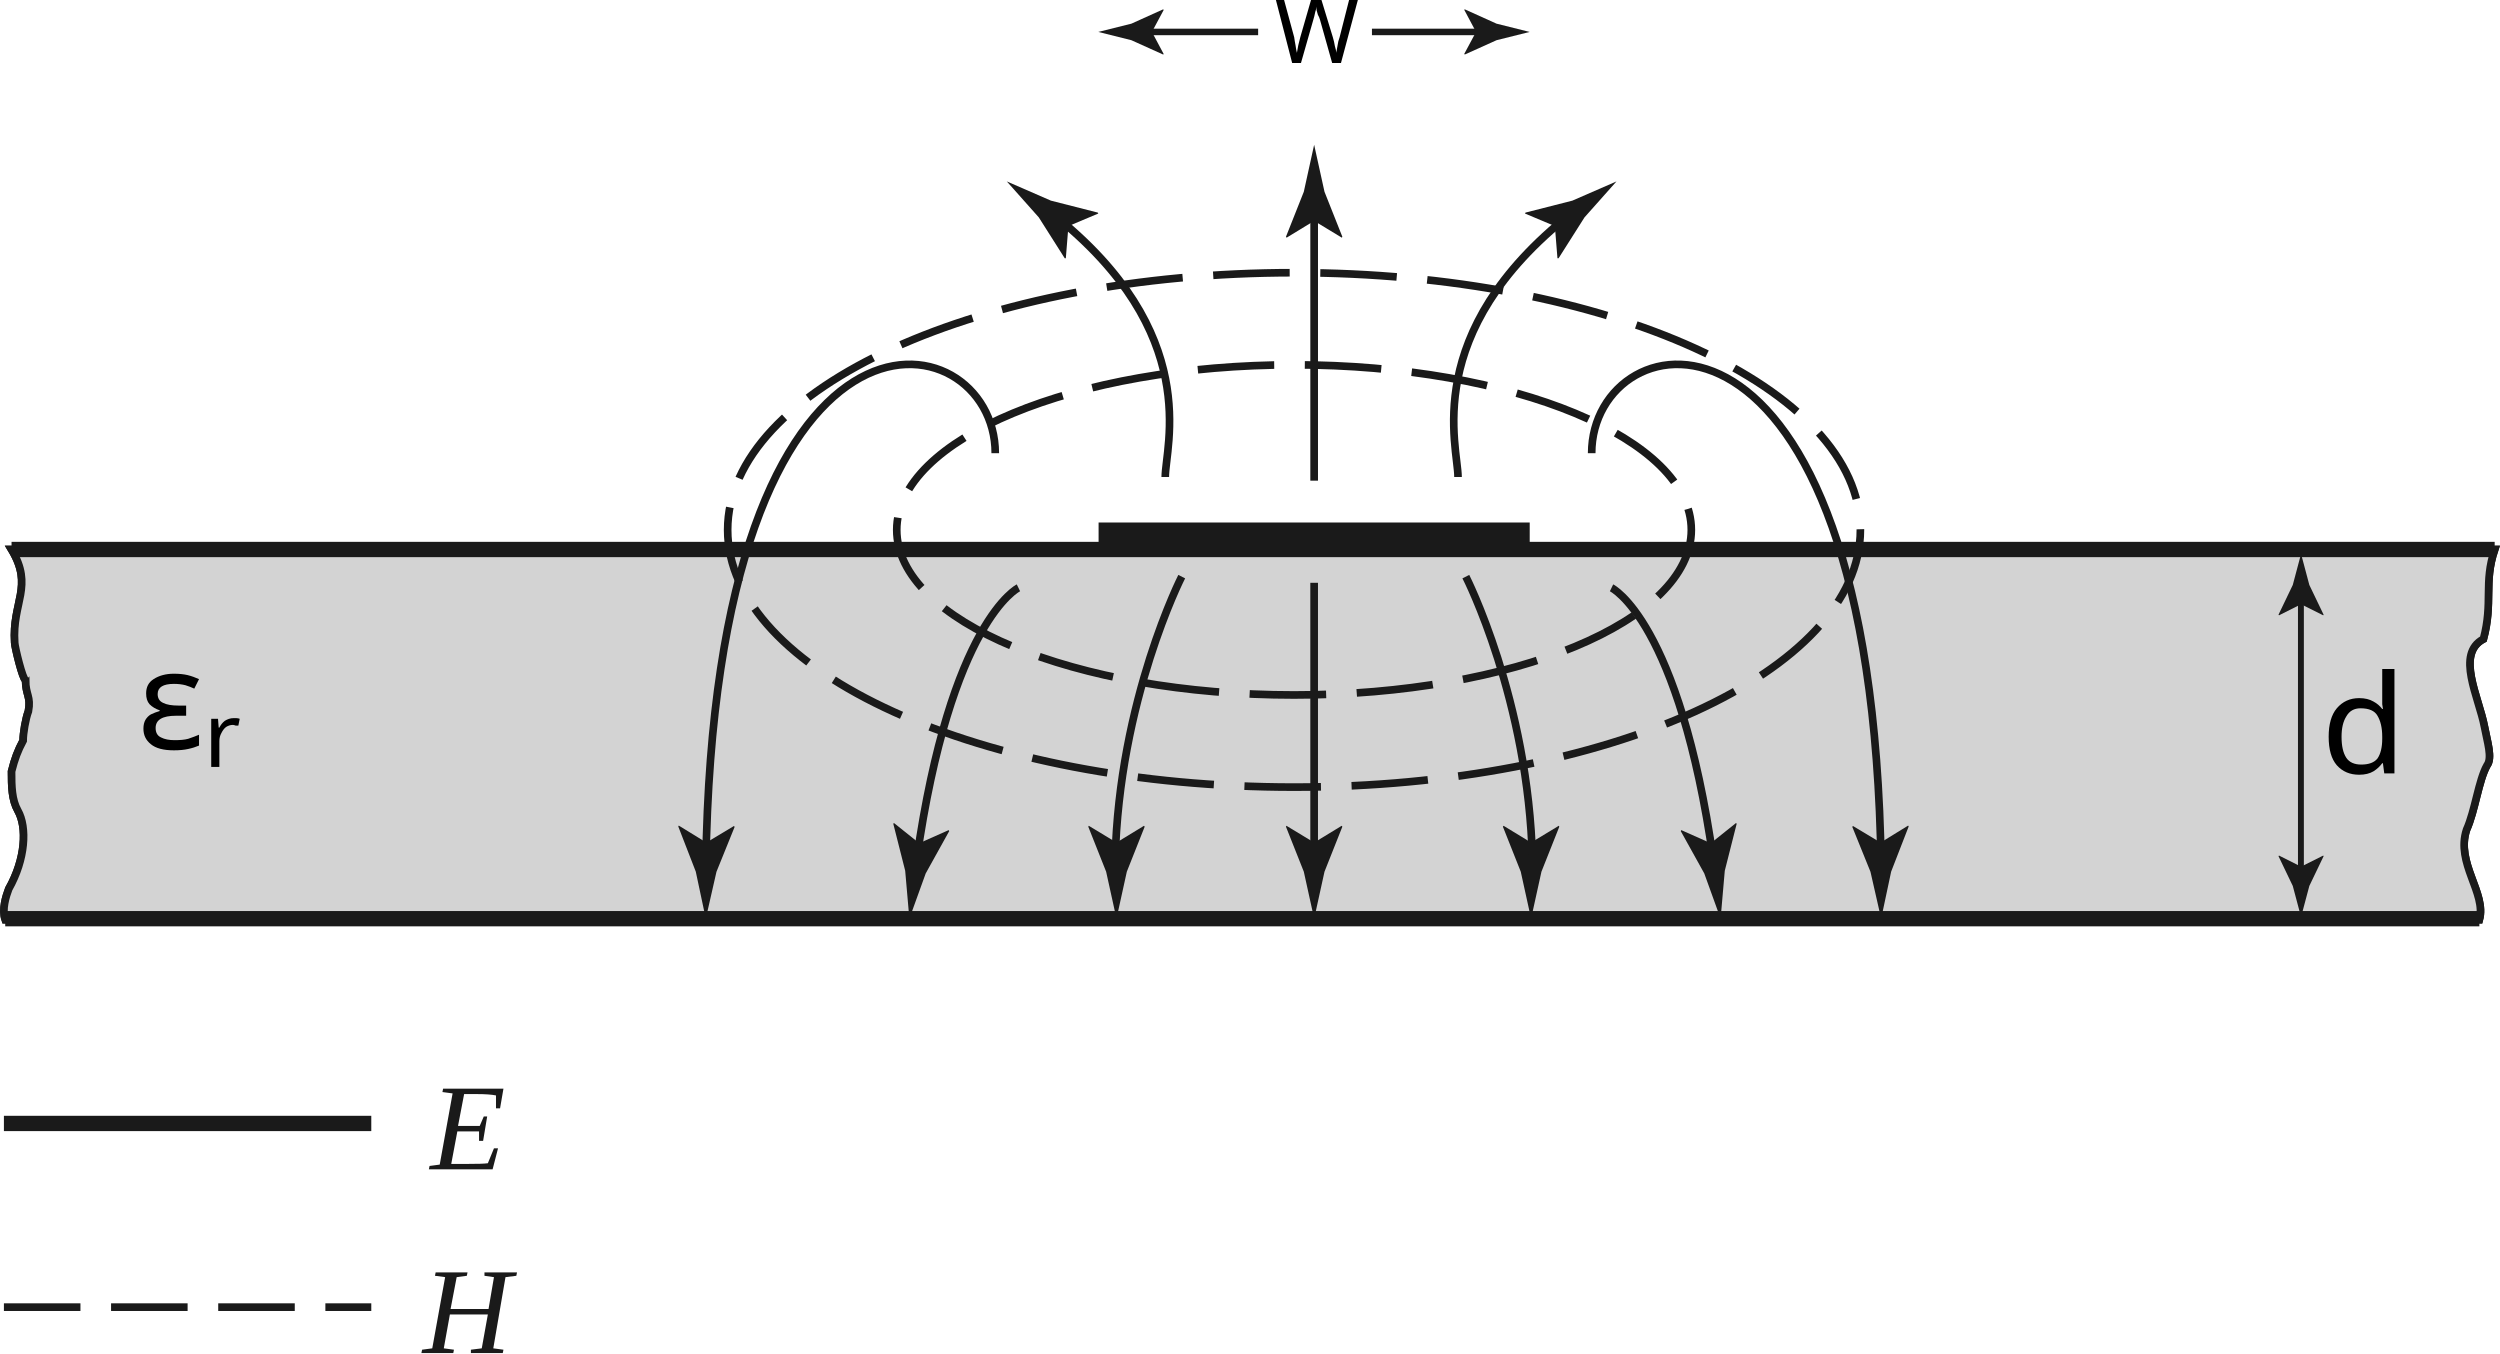
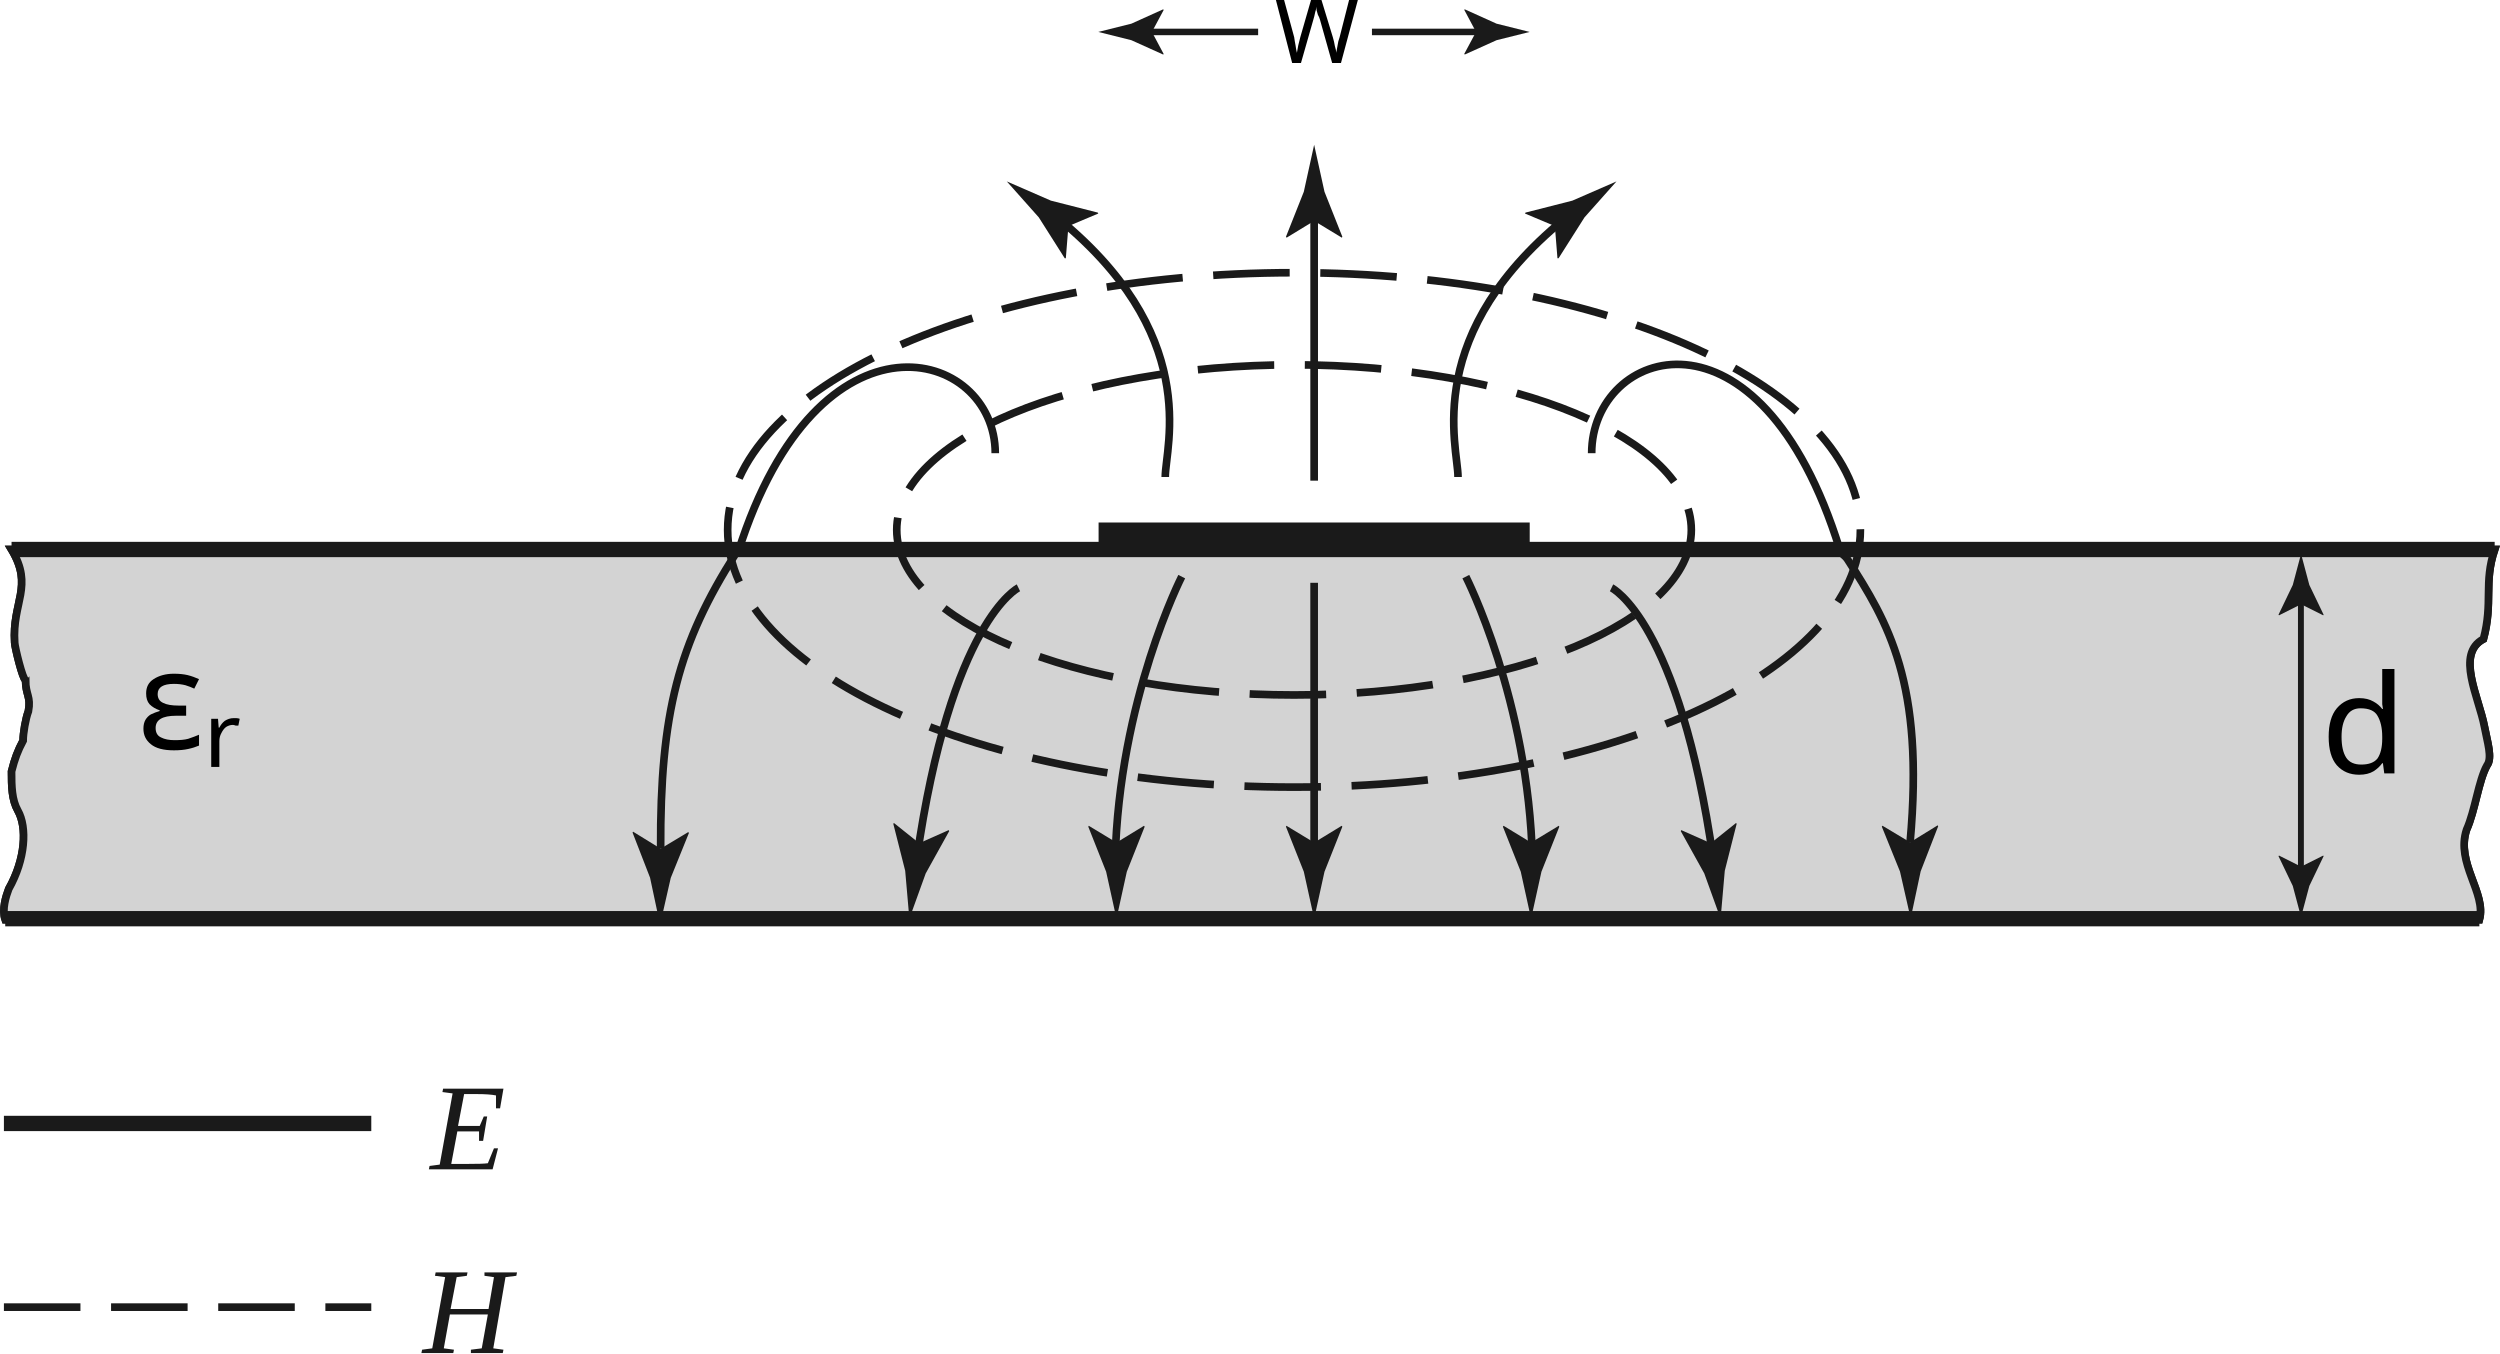
<svg xmlns="http://www.w3.org/2000/svg" width="57.613mm" height="31.182mm" viewBox="0 0 57.613 31.182" version="1.1" id="svg10741">
  <defs id="defs10735">
    <clipPath clipPathUnits="userSpaceOnUse" id="clipPath10340">
      <path d="M 506.481,221.656 H 141.885 V 119.595 h 364.596 z" id="path10338" />
    </clipPath>
    <clipPath clipPathUnits="userSpaceOnUse" id="clipPath10324">
      <path d="M 506.481,221.656 H 141.885 V 119.595 h 364.596 z" id="path10322" />
    </clipPath>
  </defs>
  <g id="layer1" transform="translate(-13.96426,-109.4507)">
    <g transform="matrix(0.3527778,0,0,-0.3527778,-107.098,188.4999)" id="g10318">
      <g id="g10320" clip-path="url(#clipPath10324)">
        <g id="g10326" transform="translate(505.133,163.997)">
          <path d="m 0,0 c 0.481,1.737 -1.566,3.692 -0.834,5.885 0.551,1.22 0.783,3.222 1.334,4.197 0.367,0.487 0.016,1.542 -0.166,2.516 -0.367,1.949 -1.9,4.762 -0.068,5.737 0.642,2.407 0,3.654 0.734,5.849 h -162.21 c 1.466,-2.438 0.023,-3.412 0.206,-6.093 0,-0.243 0.527,-2.436 0.711,-2.436 0,-0.975 0.366,-1.067 0.184,-2.04 -0.184,-0.489 -0.344,-1.433 -0.344,-1.919 -0.344,-0.641 -0.551,-1.188 -0.757,-2.01 0,-0.976 0.016,-1.858 0.413,-2.559 0.618,-1.095 0.504,-3.168 -0.597,-5.117 -0.182,-0.488 -0.458,-1.34 -0.229,-2.01 z" style="fill:none;stroke:#1a1a1a;stroke-width:0.5;stroke-linecap:butt;stroke-linejoin:miter;stroke-miterlimit:4;stroke-dasharray:none;stroke-opacity:1" id="path10328" />
        </g>
      </g>
    </g>
    <g id="g10330" transform="matrix(0.3527778,0,0,-0.3527778,71.1017,130.6454)">
      <path d="m 0,0 c 0.481,1.737 -1.566,3.692 -0.834,5.885 0.551,1.22 0.783,3.222 1.334,4.197 0.367,0.487 0.016,1.542 -0.166,2.516 -0.367,1.949 -1.9,4.762 -0.068,5.737 0.642,2.407 0,3.654 0.734,5.849 h -162.21 c 1.466,-2.438 0.023,-3.412 0.206,-6.093 0,-0.243 0.527,-2.436 0.711,-2.436 0,-0.975 0.366,-1.067 0.184,-2.04 -0.184,-0.489 -0.344,-1.433 -0.344,-1.919 -0.344,-0.641 -0.551,-1.188 -0.757,-2.01 0,-0.976 0.016,-1.858 0.413,-2.559 0.618,-1.095 0.504,-3.168 -0.597,-5.117 -0.182,-0.488 -0.458,-1.34 -0.229,-2.01 L 0,0" style="fill:#d3d3d3;fill-opacity:1;fill-rule:nonzero;stroke:none" id="path10332" />
    </g>
    <g transform="matrix(0.3527778,0,0,-0.3527778,-107.098,188.4999)" id="g10334">
      <g id="g10336" clip-path="url(#clipPath10340)">
        <g id="g10342" transform="translate(505.133,163.997)">
          <path d="m 0,0 c 0.481,1.737 -1.566,3.692 -0.834,5.885 0.551,1.22 0.783,3.222 1.334,4.197 0.367,0.487 0.016,1.542 -0.166,2.516 -0.367,1.949 -1.9,4.762 -0.068,5.737 0.642,2.407 0,3.654 0.734,5.849 h -162.21 c 1.466,-2.438 0.023,-3.412 0.206,-6.093 0,-0.243 0.527,-2.436 0.711,-2.436 0,-0.975 0.366,-1.067 0.184,-2.04 -0.184,-0.489 -0.344,-1.433 -0.344,-1.919 -0.344,-0.641 -0.551,-1.188 -0.757,-2.01 0,-0.976 0.016,-1.858 0.413,-2.559 0.618,-1.095 0.504,-3.168 -0.597,-5.117 -0.182,-0.488 -0.458,-1.34 -0.229,-2.01 z" style="fill:none;stroke:#1a1a1a;stroke-width:0.5;stroke-linecap:butt;stroke-linejoin:miter;stroke-miterlimit:4;stroke-dasharray:none;stroke-opacity:1" id="path10344" />
        </g>
        <g id="g10346" transform="translate(343.923,188.181)">
          <path d="m 0,0 h 162.21 m -1,-24.118 H -0.413" style="fill:none;stroke:#1a1a1a;stroke-width:1;stroke-linecap:butt;stroke-linejoin:miter;stroke-miterlimit:4;stroke-dasharray:none;stroke-opacity:1" id="path10348" />
        </g>
      </g>
    </g>
    <g id="g10350" transform="matrix(0.3527778,0,0,-0.3527778,39.2815,121.7565)">
      <path d="M 0,0 H 28.163" style="fill:none;stroke:#1a1a1a;stroke-width:1.5;stroke-linecap:butt;stroke-linejoin:miter;stroke-miterlimit:4;stroke-dasharray:none;stroke-opacity:1" id="path10352" />
    </g>
    <g id="g10354" transform="matrix(0.3527778,0,0,-0.3527778,56.83713,121.6626)">
      <path d="m 0,0 c 0,-9.279 -16.564,-16.802 -36.999,-16.802 -20.433,0 -36.996,7.523 -36.996,16.802 0,9.279 16.563,16.802 36.996,16.802 C -16.564,16.802 0,9.279 0,0 Z m -11.044,0 c 0,-5.955 -11.62,-10.783 -25.954,-10.783 -14.334,0 -25.951,4.828 -25.951,10.783 0,5.955 11.617,10.783 25.951,10.783 14.334,0 25.954,-4.828 25.954,-10.783 z" style="fill:none;stroke:#1a1a1a;stroke-width:0.5;stroke-linecap:butt;stroke-linejoin:miter;stroke-miterlimit:4;stroke-dasharray:5, 2;stroke-dashoffset:0;stroke-opacity:1" id="path10356" />
    </g>
    <g id="g10358" transform="matrix(0.3527778,0,0,-0.3527778,44.24932,128.8678)">
      <path d="M 0,0 1.799,1.097 1.841,1.036 0.675,-1.903 C 0.45,-2.926 0.224,-3.949 0,-4.973 c -0.224,1.025 -0.45,2.047 -0.676,3.07 L -1.842,1.035 -1.811,1.097 0,0" style="fill:#1a1a1a;fill-opacity:1;fill-rule:nonzero;stroke:none" id="path10360" />
    </g>
    <g id="g10362" transform="matrix(0.3527778,0,0,-0.3527778,39.6939,128.8678)">
      <path d="M 0,0 1.799,1.097 1.841,1.036 0.675,-1.903 C 0.45,-2.926 0.224,-3.949 0,-4.973 c -0.224,1.025 -0.45,2.047 -0.676,3.07 L -1.842,1.035 -1.811,1.097 0,0" style="fill:#1a1a1a;fill-opacity:1;fill-rule:nonzero;stroke:none" id="path10364" />
    </g>
    <g id="g10366" transform="matrix(0.3527778,0,0,-0.3527778,35.14765,128.8826)">
      <path d="M 0,0 1.926,0.856 1.959,0.79 0.424,-1.974 c -0.356,-0.986 -0.711,-1.971 -1.067,-2.957 -0.089,1.046 -0.181,2.088 -0.273,3.132 L -1.692,1.265 -1.653,1.322 0,0" style="fill:#1a1a1a;fill-opacity:1;fill-rule:nonzero;stroke:none" id="path10368" />
    </g>
    <g id="g10370" transform="matrix(0.3527778,0,0,-0.3527778,30.24227,128.8678)">
-       <path d="M 0,0 1.806,1.084 1.847,1.023 0.661,-1.908 c -0.233,-1.021 -0.465,-2.043 -0.698,-3.065 -0.217,1.026 -0.435,2.049 -0.654,3.075 L -1.834,1.049 -1.803,1.11 0,0" style="fill:#1a1a1a;fill-opacity:1;fill-rule:nonzero;stroke:none" id="path10372" />
+       <path d="m -2.986,-0.398 1.806,1.084 0.041,-0.061 -1.186,-2.931 c -0.233,-1.021 -0.465,-2.043 -0.698,-3.065 -0.217,1.026 -0.435,2.049 -0.654,3.075 l -1.143,2.947 0.031,0.061 1.803,-1.11" style="fill:#1a1a1a;fill-opacity:1;fill-rule:nonzero;stroke:none" id="path10372" />
    </g>
    <g id="g10374" transform="matrix(0.3527778,0,0,-0.3527778,44.24896,122.8815)">
      <path d="M 0,0 V -18.229" style="fill:none;stroke:#1a1a1a;stroke-width:0.5;stroke-linecap:butt;stroke-linejoin:miter;stroke-miterlimit:4;stroke-dasharray:none;stroke-opacity:1" id="path10376" />
    </g>
    <g id="g10378" transform="matrix(0.3527778,0,0,-0.3527778,44.24896,114.5411)">
      <path d="m 0,0 -1.799,-1.097 -0.042,0.061 1.166,2.939 C -0.45,2.926 -0.225,3.949 0,4.973 0.224,3.948 0.45,2.926 0.676,1.903 L 1.842,-1.035 1.81,-1.097 0,0" style="fill:#1a1a1a;fill-opacity:1;fill-rule:nonzero;stroke:none" id="path10380" />
    </g>
    <g id="g10382" transform="matrix(0.3527778,0,0,-0.3527778,38.58617,114.6614)">
      <path d="m 0,0 -0.169,-2.1 -0.073,10e-4 -1.694,2.67 C -2.633,1.353 -3.328,2.137 -4.025,2.92 -3.064,2.5 -2.104,2.083 -1.143,1.664 L 1.92,0.883 1.951,0.821 0,0" style="fill:#1a1a1a;fill-opacity:1;fill-rule:nonzero;stroke:none" id="path10384" />
    </g>
    <g id="g10386" transform="matrix(0.3527778,0,0,-0.3527778,44.24932,120.5277)">
      <path d="M 0,0 V 18.231" style="fill:none;stroke:#1a1a1a;stroke-width:0.5;stroke-linecap:butt;stroke-linejoin:miter;stroke-miterlimit:4;stroke-dasharray:none;stroke-opacity:1" id="path10388" />
    </g>
    <g id="g10390" transform="matrix(0.3527778,0,0,-0.3527778,14.05436,135.3409)">
      <path d="M 0,0 H 23.999" style="fill:none;stroke:#1a1a1a;stroke-width:1;stroke-linecap:butt;stroke-linejoin:miter;stroke-miterlimit:4;stroke-dasharray:none;stroke-opacity:1" id="path10392" />
    </g>
    <g id="g10394" transform="matrix(0.3527778,0,0,-0.3527778,14.05436,139.5742)">
      <path d="M 0,0 H 23.999" style="fill:none;stroke:#1a1a1a;stroke-width:0.5;stroke-linecap:butt;stroke-linejoin:miter;stroke-miterlimit:4;stroke-dasharray:5, 2;stroke-dashoffset:0;stroke-opacity:1" id="path10396" />
    </g>
    <text y="136.399" x="23.88" style="font-style:italic;font-variant:normal;font-size:2.822px;font-family:'Times New Roman';-inkscape-font-specification:Times-Italic;writing-mode:lr-tb;fill:#1a1a1a;fill-opacity:1;fill-rule:nonzero;stroke:none;stroke-width:0.353" id="text10402">
      <tspan style="stroke-width:0.353" x="23.88" y="136.399" id="tspan10398">E</tspan>
      <tspan style="stroke-width:0.353" x="23.707" y="140.632" id="tspan10400">H</tspan>
    </text>
    <g id="g10404" transform="matrix(0.3527778,0,0,-0.3527778,41.19744,122.7393)">
      <path d="M 0,0 C 0,0 -4.104,-8.045 -4.35,-18.53" style="fill:none;stroke:#1a1a1a;stroke-width:0.5;stroke-linecap:butt;stroke-linejoin:miter;stroke-miterlimit:4;stroke-dasharray:none;stroke-opacity:1" id="path10406" />
    </g>
    <g id="g10408" transform="matrix(0.3527778,0,0,-0.3527778,49.24853,128.8678)">
      <path d="m 0,0 -1.799,1.097 -0.042,-0.061 1.166,-2.939 c 0.225,-1.023 0.45,-2.046 0.675,-3.07 0.223,1.025 0.45,2.047 0.676,3.07 L 1.842,1.035 1.81,1.097 0,0" style="fill:#1a1a1a;fill-opacity:1;fill-rule:nonzero;stroke:none" id="path10410" />
    </g>
    <g id="g10412" transform="matrix(0.3527778,0,0,-0.3527778,47.74464,122.7393)">
      <path d="m 0,0 c 0,0 4.105,-8.045 4.351,-18.53 m -33.577,17.799 c 0,0 -4.42,-2.139 -6.653,-17.771" style="fill:none;stroke:#1a1a1a;stroke-width:0.5;stroke-linecap:butt;stroke-linejoin:miter;stroke-miterlimit:4;stroke-dasharray:none;stroke-opacity:1" id="path10414" />
    </g>
    <g id="g10416" transform="matrix(0.3527778,0,0,-0.3527778,53.38908,128.8826)">
      <path d="M 0,0 -1.926,0.856 -1.959,0.79 -0.424,-1.974 c 0.356,-0.986 0.711,-1.971 1.067,-2.957 0.089,1.046 0.181,2.088 0.273,3.132 L 1.692,1.265 1.653,1.322 0,0" style="fill:#1a1a1a;fill-opacity:1;fill-rule:nonzero;stroke:none" id="path10418" />
    </g>
    <g id="g10420" transform="matrix(0.3527778,0,0,-0.3527778,51.10238,122.9972)">
-       <path d="M 0,0 C 0,0 4.421,-2.139 6.653,-17.771 M -40.258,8.793 c 0,8.891 -18.352,12.568 -18.906,-26.954" style="fill:none;stroke:#1a1a1a;stroke-width:0.5;stroke-linecap:butt;stroke-linejoin:miter;stroke-miterlimit:4;stroke-dasharray:none;stroke-opacity:1" id="path10422" />
+       <path d="M 0,0 C 0,0 4.421,-2.139 6.653,-17.771 M -40.258,8.793 c 0,6.842 -11.532,10.198 -16.793,-6.446 -0.072,-0.227 -0.027,0.099 -0.159,-0.107 -3.736,-5.875 -4.945,-10.42 -4.907,-19.279" style="fill:none;stroke:#1a1a1a;stroke-width:0.5;stroke-linecap:butt;stroke-linejoin:miter;stroke-miterlimit:4;stroke-dasharray:none;stroke-opacity:1" id="path10422" />
    </g>
-     <g id="g10424" transform="matrix(0.3527778,0,0,-0.3527778,57.3028,128.8678)">
+     <g id="g10424" transform="matrix(0.3527778,0,0,-0.3527778,57.98291,128.8619)">
      <path d="m 0,0 -1.807,1.084 -0.041,-0.061 1.187,-2.931 c 0.232,-1.021 0.465,-2.043 0.698,-3.065 0.217,1.026 0.434,2.049 0.653,3.075 L 1.834,1.049 1.803,1.11 0,0" style="fill:#1a1a1a;fill-opacity:1;fill-rule:nonzero;stroke:none" id="path10426" />
    </g>
    <g id="g10428" transform="matrix(0.3527778,0,0,-0.3527778,50.64482,119.8952)">
-       <path d="m 0,0 c 0,8.891 18.351,12.568 18.906,-26.954 m -46.762,25.399 c 0,1.996 2.492,9.412 -7.385,17.209" style="fill:none;stroke:#1a1a1a;stroke-width:0.5;stroke-linecap:butt;stroke-linejoin:miter;stroke-miterlimit:4;stroke-dasharray:none;stroke-opacity:1" id="path10430" />
+       <path d="m 0,0 c 0,6.874 10.971,10.632 16.204,-6.285 0.11,-0.357 0.312,-0.339 0.522,-0.667 2.618,-4.082 5.02,-8.022 4.075,-18.465 M -27.856,-1.555 c 0,1.996 2.492,9.412 -7.385,17.209" style="fill:none;stroke:#1a1a1a;stroke-width:0.5;stroke-linecap:butt;stroke-linejoin:miter;stroke-miterlimit:4;stroke-dasharray:none;stroke-opacity:1" id="path10430" />
    </g>
    <g id="g10432" transform="matrix(0.3527778,0,0,-0.3527778,49.7964,114.6614)">
      <path d="m 0,0 0.169,-2.1 0.074,10e-4 1.694,2.67 C 2.633,1.353 3.329,2.137 4.026,2.92 3.065,2.5 2.105,2.083 1.144,1.664 L -1.919,0.883 -1.951,0.821 0,0" style="fill:#1a1a1a;fill-opacity:1;fill-rule:nonzero;stroke:none" id="path10434" />
    </g>
    <g id="g10436" transform="matrix(0.3527778,0,0,-0.3527778,47.56472,120.4438)">
      <path d="M 0,0 C 0,1.996 -2.491,9.412 7.386,17.209" style="fill:none;stroke:#1a1a1a;stroke-width:0.5;stroke-linecap:butt;stroke-linejoin:miter;stroke-miterlimit:4;stroke-dasharray:none;stroke-opacity:1" id="path10438" />
    </g>
    <g id="g10274" transform="matrix(0.3106778,0,0,-0.3527778,40.38387,110.1866)" style="stroke-width:1.066">
      <path d="m 0,0 h 8.286 m 8.442,0 h 8.127" style="fill:none;stroke:#1a1a1a;stroke-width:0.426;stroke-linecap:butt;stroke-linejoin:miter;stroke-miterlimit:4;stroke-dasharray:none;stroke-opacity:1" id="path10276" />
    </g>
    <g id="g10278" transform="matrix(0.3106778,0,0,-0.3527778,47.97933,110.1866)" style="stroke-width:1.066">
      <path d="m 0,0 -0.876,-1.441 0.048,-0.033 2.35,0.933 C 2.342,-0.36 3.16,-0.18 3.979,0 3.16,0.18 2.342,0.36 1.522,0.54 L -0.828,1.474 -0.876,1.449 0,0" style="fill:#1a1a1a;fill-opacity:1;fill-rule:nonzero;stroke:none;stroke-width:1.066" id="path10280" />
    </g>
    <g id="g10282" transform="matrix(0.3106778,0,0,-0.3527778,40.51063,110.1866)" style="stroke-width:1.066">
      <path d="M 0,0 0.876,1.441 0.827,1.474 -1.523,0.54 C -2.342,0.36 -3.161,0.18 -3.979,0 c 0.818,-0.18 1.637,-0.36 2.456,-0.541 L 0.827,-1.474 0.876,-1.449 0,0" style="fill:#1a1a1a;fill-opacity:1;fill-rule:nonzero;stroke:none;stroke-width:1.066" id="path10284" />
    </g>
    <text xml:space="preserve" style="font-style:normal;font-variant:normal;font-weight:normal;font-stretch:normal;font-size:2.122px;line-height:125%;font-family:MathJax_Math;-inkscape-font-specification:MathJax_Math;letter-spacing:0px;word-spacing:0px;fill:#000000;fill-opacity:1;stroke:none;stroke-width:0.265px;stroke-linecap:butt;stroke-linejoin:miter;stroke-opacity:1" x="43.319" y="110.9" id="text11464">
      <tspan id="tspan11462" x="43.319" y="110.9" style="stroke-width:0.265px">W</tspan>
    </text>
    <g id="g10232" transform="matrix(0.3527778,0,0,-0.2917951,66.99249,123.3755)" style="stroke-width:1.1">
      <path d="m 0,0 -1.441,-0.876 -0.032,0.049 0.932,2.349 C -0.359,2.341 -0.18,3.16 0,3.979 0.18,3.16 0.361,2.341 0.541,1.522 L 1.474,-0.827 1.449,-0.876 0,0" style="fill:#1a1a1a;fill-opacity:1;fill-rule:nonzero;stroke:none;stroke-width:1.1" id="path10234" />
    </g>
    <g id="g10236" transform="matrix(0.3527778,0,0,-0.2917951,66.99249,129.4227)" style="stroke-width:1.1">
      <path d="m 0,0 -1.441,0.876 -0.032,-0.049 0.932,-2.35 C -0.359,-2.342 -0.18,-3.16 0,-3.979 0.18,-3.16 0.361,-2.342 0.541,-1.523 L 1.474,0.827 1.449,0.876 0,0" style="fill:#1a1a1a;fill-opacity:1;fill-rule:nonzero;stroke:none;stroke-width:1.1" id="path10238" />
    </g>
    <g id="g10240" transform="matrix(0.3527778,0,0,-0.2917951,66.98932,122.9314)" style="stroke-width:1.1">
      <path d="M 0,0 V -22.836" style="fill:none;stroke:#1a1a1a;stroke-width:0.385;stroke-linecap:butt;stroke-linejoin:miter;stroke-miterlimit:4;stroke-dasharray:none;stroke-opacity:1" id="path10242" />
    </g>
    <text xml:space="preserve" style="font-style:normal;font-variant:normal;font-weight:normal;font-stretch:normal;font-size:3.175px;line-height:125%;font-family:MathJax_Math;-inkscape-font-specification:MathJax_Math;letter-spacing:0px;word-spacing:0px;fill:#000000;fill-opacity:1;stroke:none;stroke-width:0.265px;stroke-linecap:butt;stroke-linejoin:miter;stroke-opacity:1" x="67.456" y="127.271" id="text11498">
      <tspan id="tspan11496" x="67.456" y="127.271" style="stroke-width:0.265px">d</tspan>
    </text>
    <text xml:space="preserve" style="font-style:normal;font-variant:normal;font-weight:normal;font-stretch:normal;font-size:3.175px;line-height:125%;font-family:MathJax_Math;-inkscape-font-specification:MathJax_Math;letter-spacing:0px;word-spacing:0px;fill:#000000;fill-opacity:1;stroke:none;stroke-width:0.265px;stroke-linecap:butt;stroke-linejoin:miter;stroke-opacity:1" x="17.128" y="126.71" id="text11502">
      <tspan id="tspan11504" x="17.128" y="126.71">ε<tspan style="font-size:65%;baseline-shift:sub" id="tspan11506">r</tspan>
      </tspan>
    </text>
  </g>
</svg>
